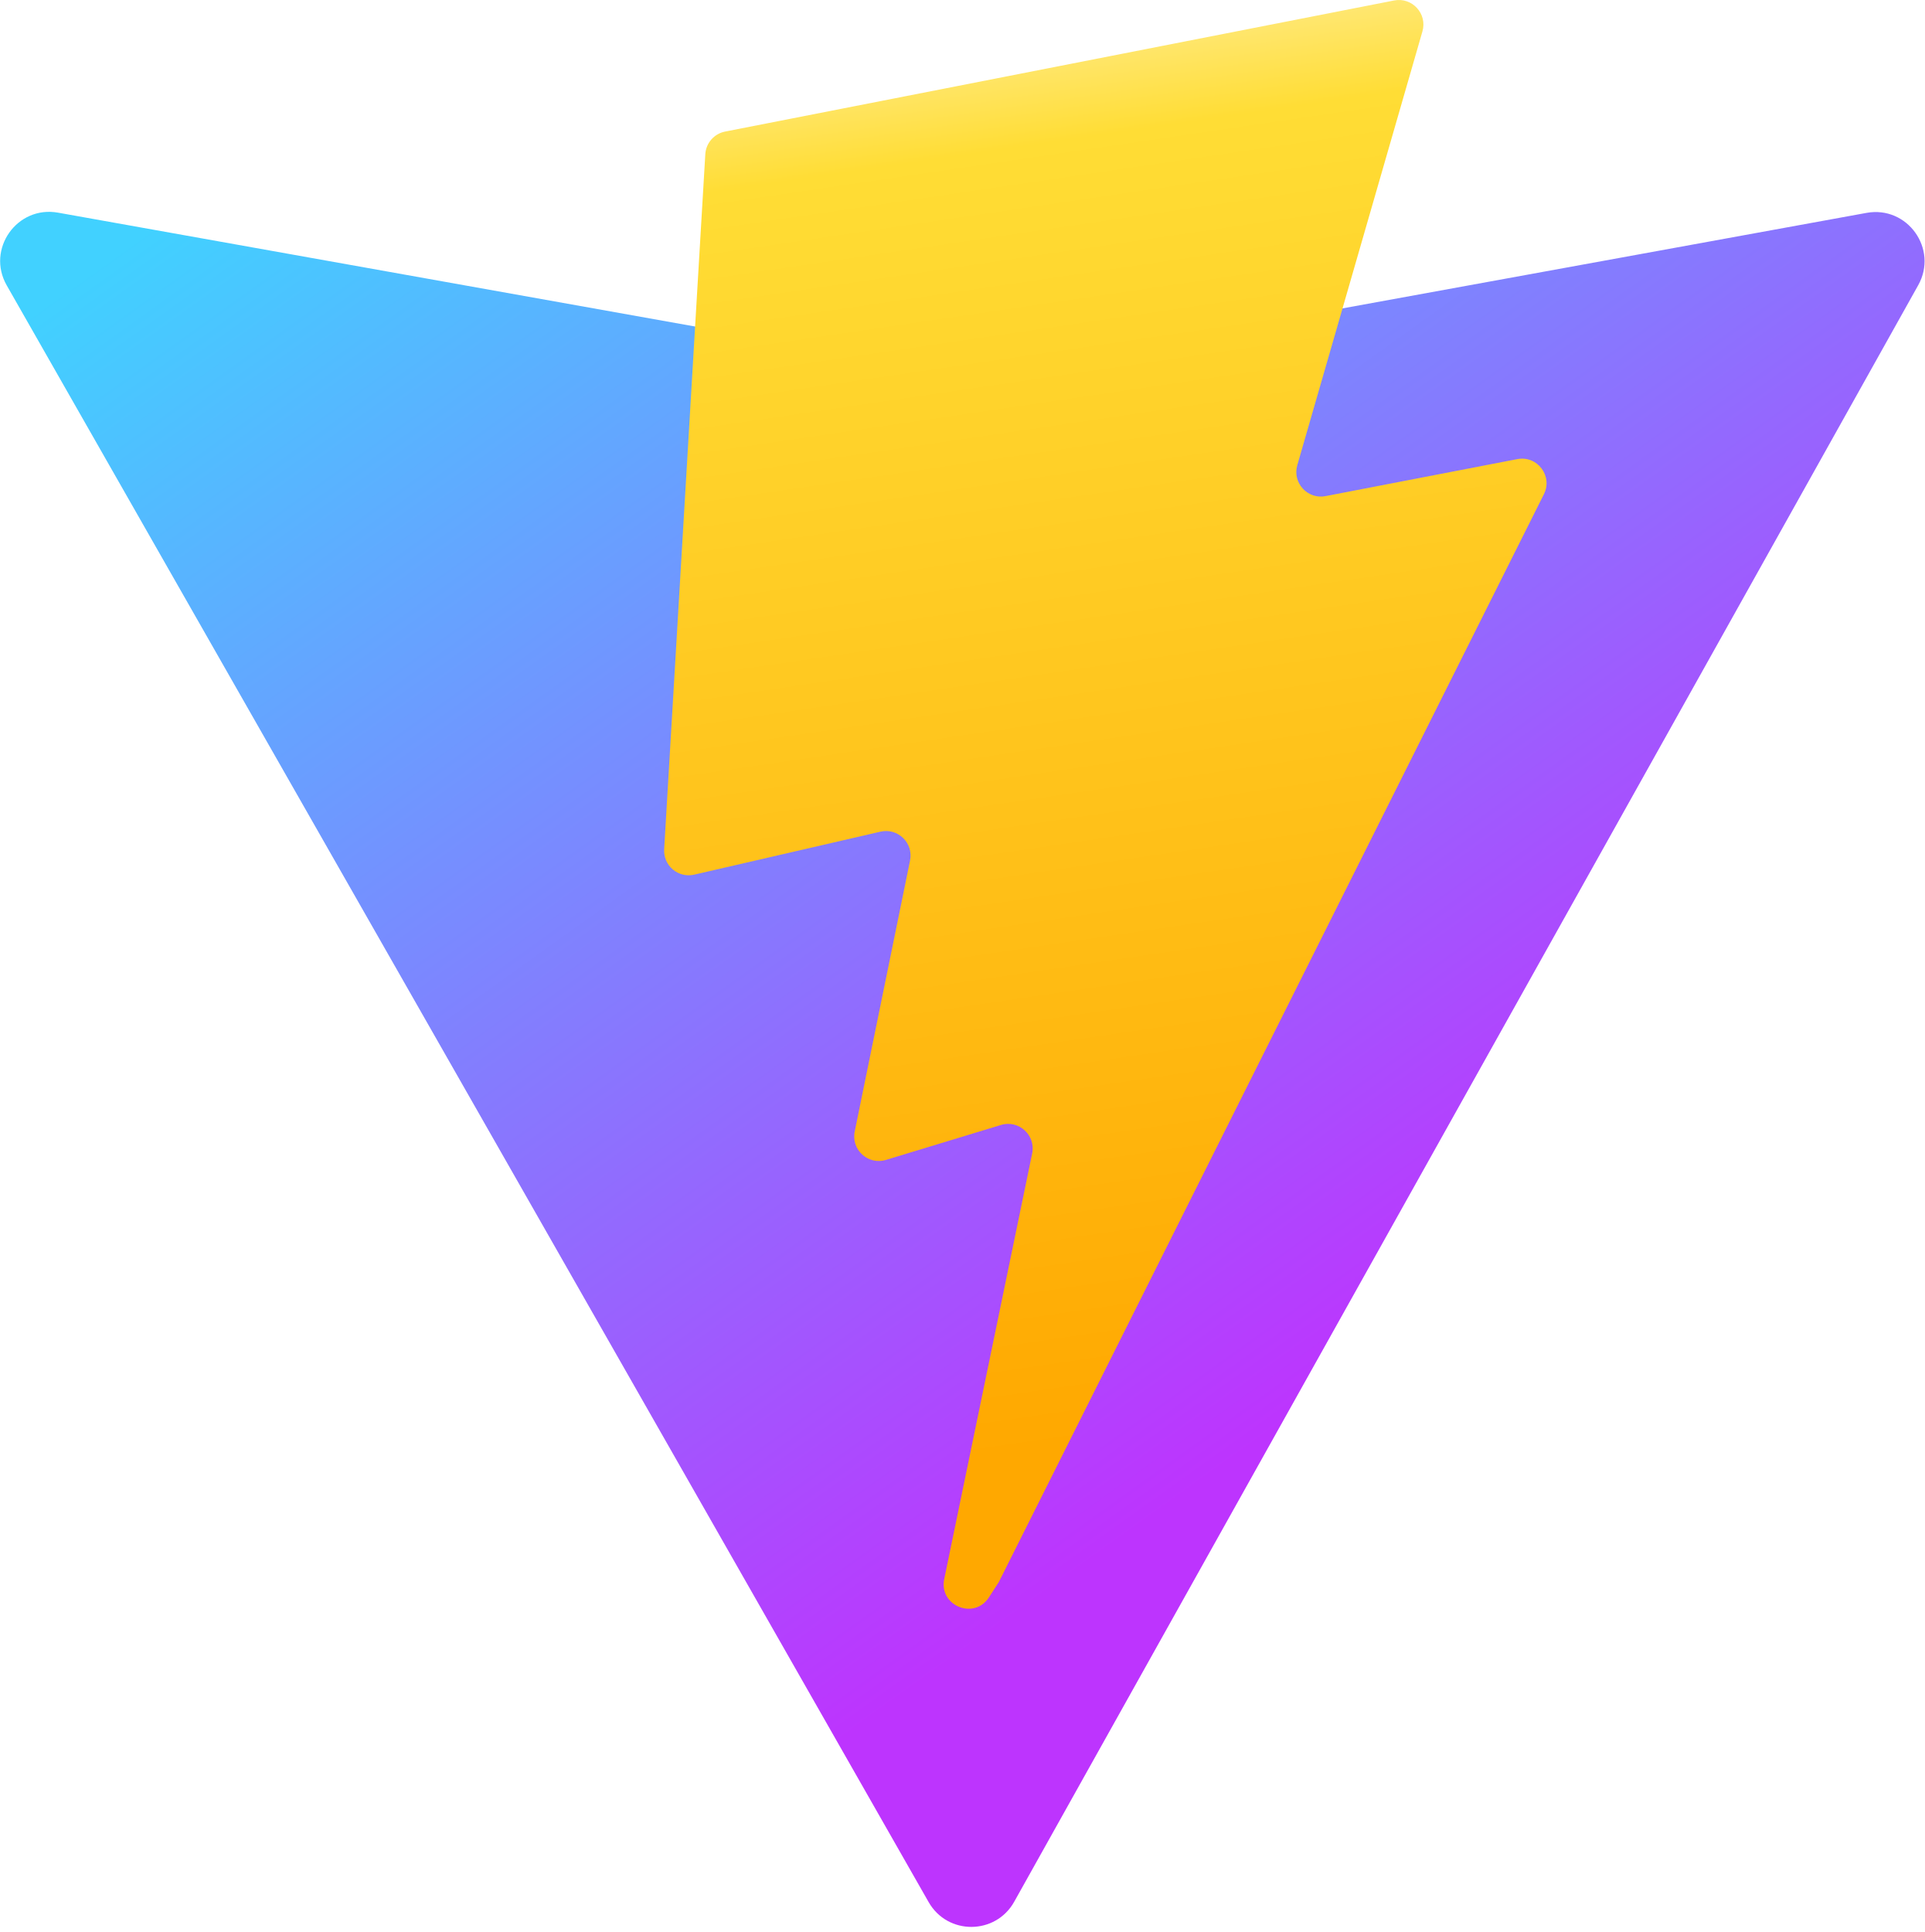
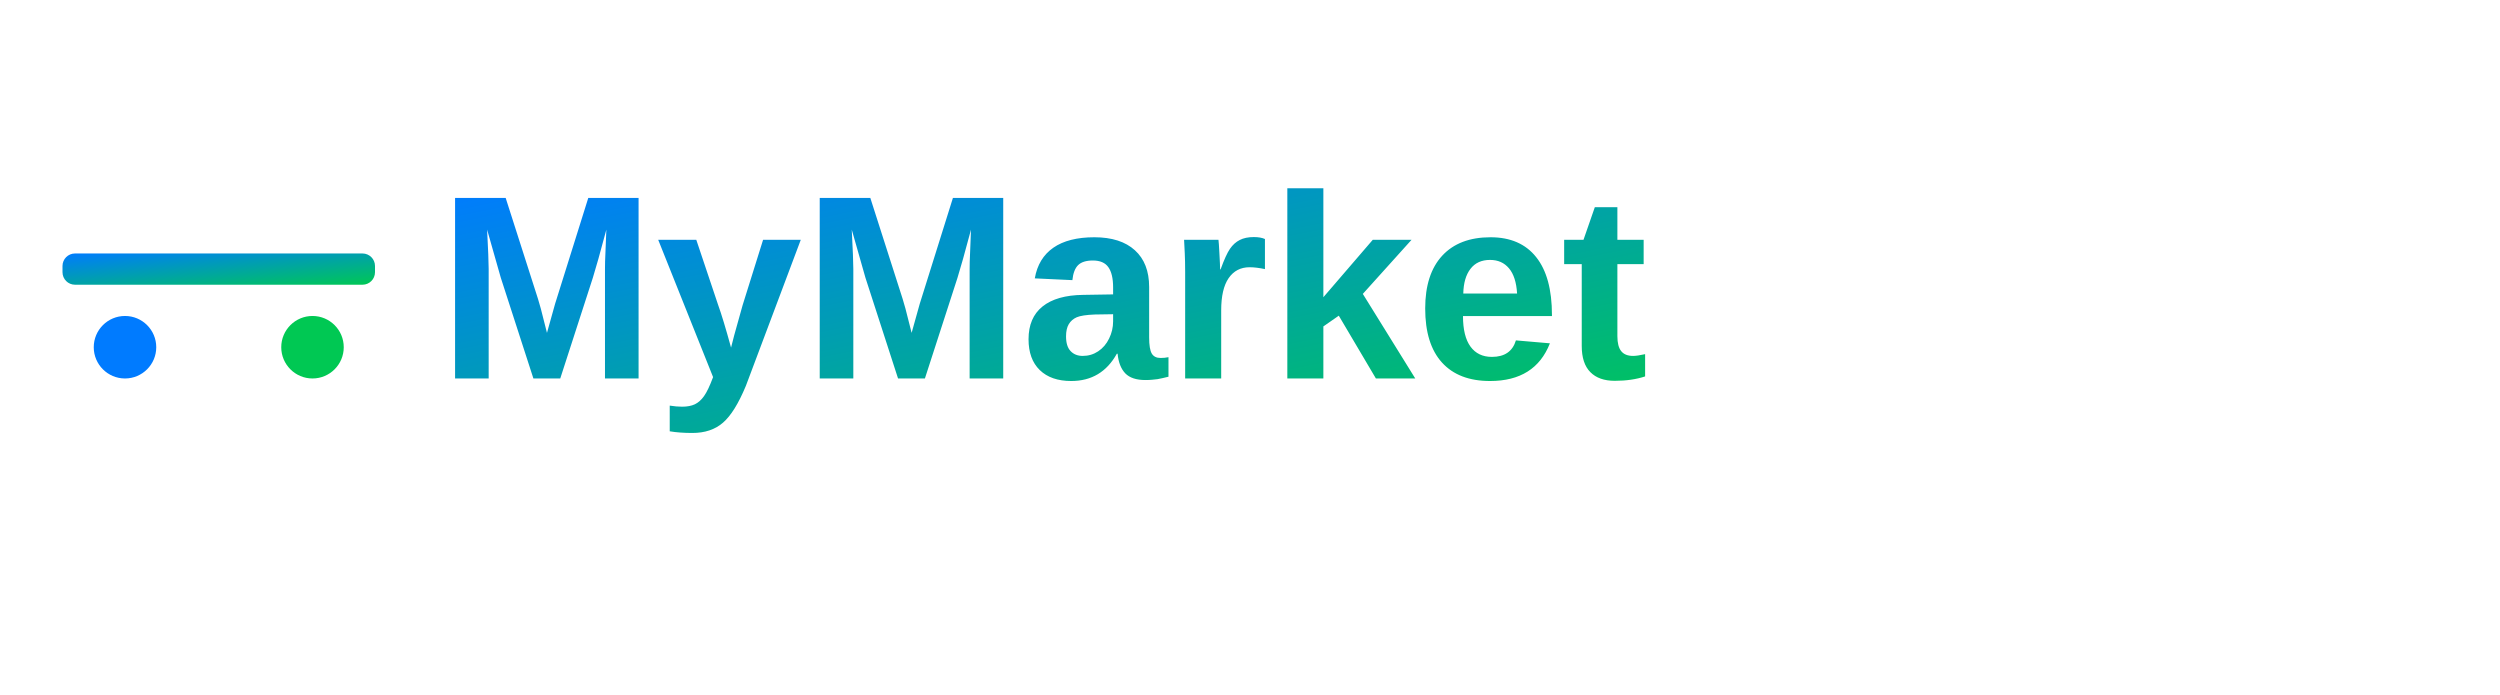
- <svg xmlns="http://www.w3.org/2000/svg" aria-hidden="true" role="img" class="iconify iconify--logos" width="31.88" height="32" preserveAspectRatio="xMidYMid meet" viewBox="0 0 256 257">
+ <svg xmlns="http://www.w3.org/2000/svg" width="1800" height="500" viewBox="0 0 400 100">
  <defs>
-     <linearGradient id="IconifyId1813088fe1fbc01fb466" x1="-.828%" x2="57.636%" y1="7.652%" y2="78.411%">
-       <stop offset="0%" stop-color="#41D1FF" />
-       <stop offset="100%" stop-color="#BD34FE" />
-     </linearGradient>
-     <linearGradient id="IconifyId1813088fe1fbc01fb467" x1="43.376%" x2="50.316%" y1="2.242%" y2="89.03%">
-       <stop offset="0%" stop-color="#FFEA83" />
-       <stop offset="8.333%" stop-color="#FFDD35" />
-       <stop offset="100%" stop-color="#FFA800" />
+     <linearGradient id="grad" x1="0%" y1="0%" x2="100%" y2="100%">
+       <stop offset="0%" style="stop-color:#007bff;stop-opacity:1" />
+       <stop offset="100%" style="stop-color:#00c853;stop-opacity:1" />
    </linearGradient>
  </defs>
-   <path fill="url(#IconifyId1813088fe1fbc01fb466)" d="M255.153 37.938L134.897 252.976c-2.483 4.44-8.862 4.466-11.382.048L.875 37.958c-2.746-4.814 1.371-10.646 6.827-9.67l120.385 21.517a6.537 6.537 0 0 0 2.322-.004l117.867-21.483c5.438-.991 9.574 4.796 6.877 9.62Z" />
-   <path fill="url(#IconifyId1813088fe1fbc01fb467)" d="M185.432.063L96.44 17.501a3.268 3.268 0 0 0-2.634 3.014l-5.474 92.456a3.268 3.268 0 0 0 3.997 3.378l24.777-5.718c2.318-.535 4.413 1.507 3.936 3.838l-7.361 36.047c-.495 2.426 1.782 4.5 4.151 3.78l15.304-4.649c2.372-.72 4.652 1.36 4.15 3.788l-11.698 56.621c-.732 3.542 3.979 5.473 5.943 2.437l1.313-2.028l72.516-144.72c1.215-2.423-.88-5.186-3.54-4.672l-25.505 4.922c-2.396.462-4.435-1.77-3.759-4.114l16.646-57.705c.677-2.35-1.37-4.583-3.769-4.113Z" />
+   <g transform="translate(10, 15)">
+     <rect x="0" y="20" width="50" height="5" rx="2" ry="2" fill="url(#grad)" />
+     <circle cx="10" cy="35" r="5" fill="#007bff" />
+     <circle cx="40" cy="35" r="5" fill="#00c853" />
+   </g>
+   <text x="70" y="55" font-family="Poppins, Arial, sans-serif" font-size="42" font-weight="700" fill="url(#grad)">
+     MyMarket
+   </text>
</svg>
